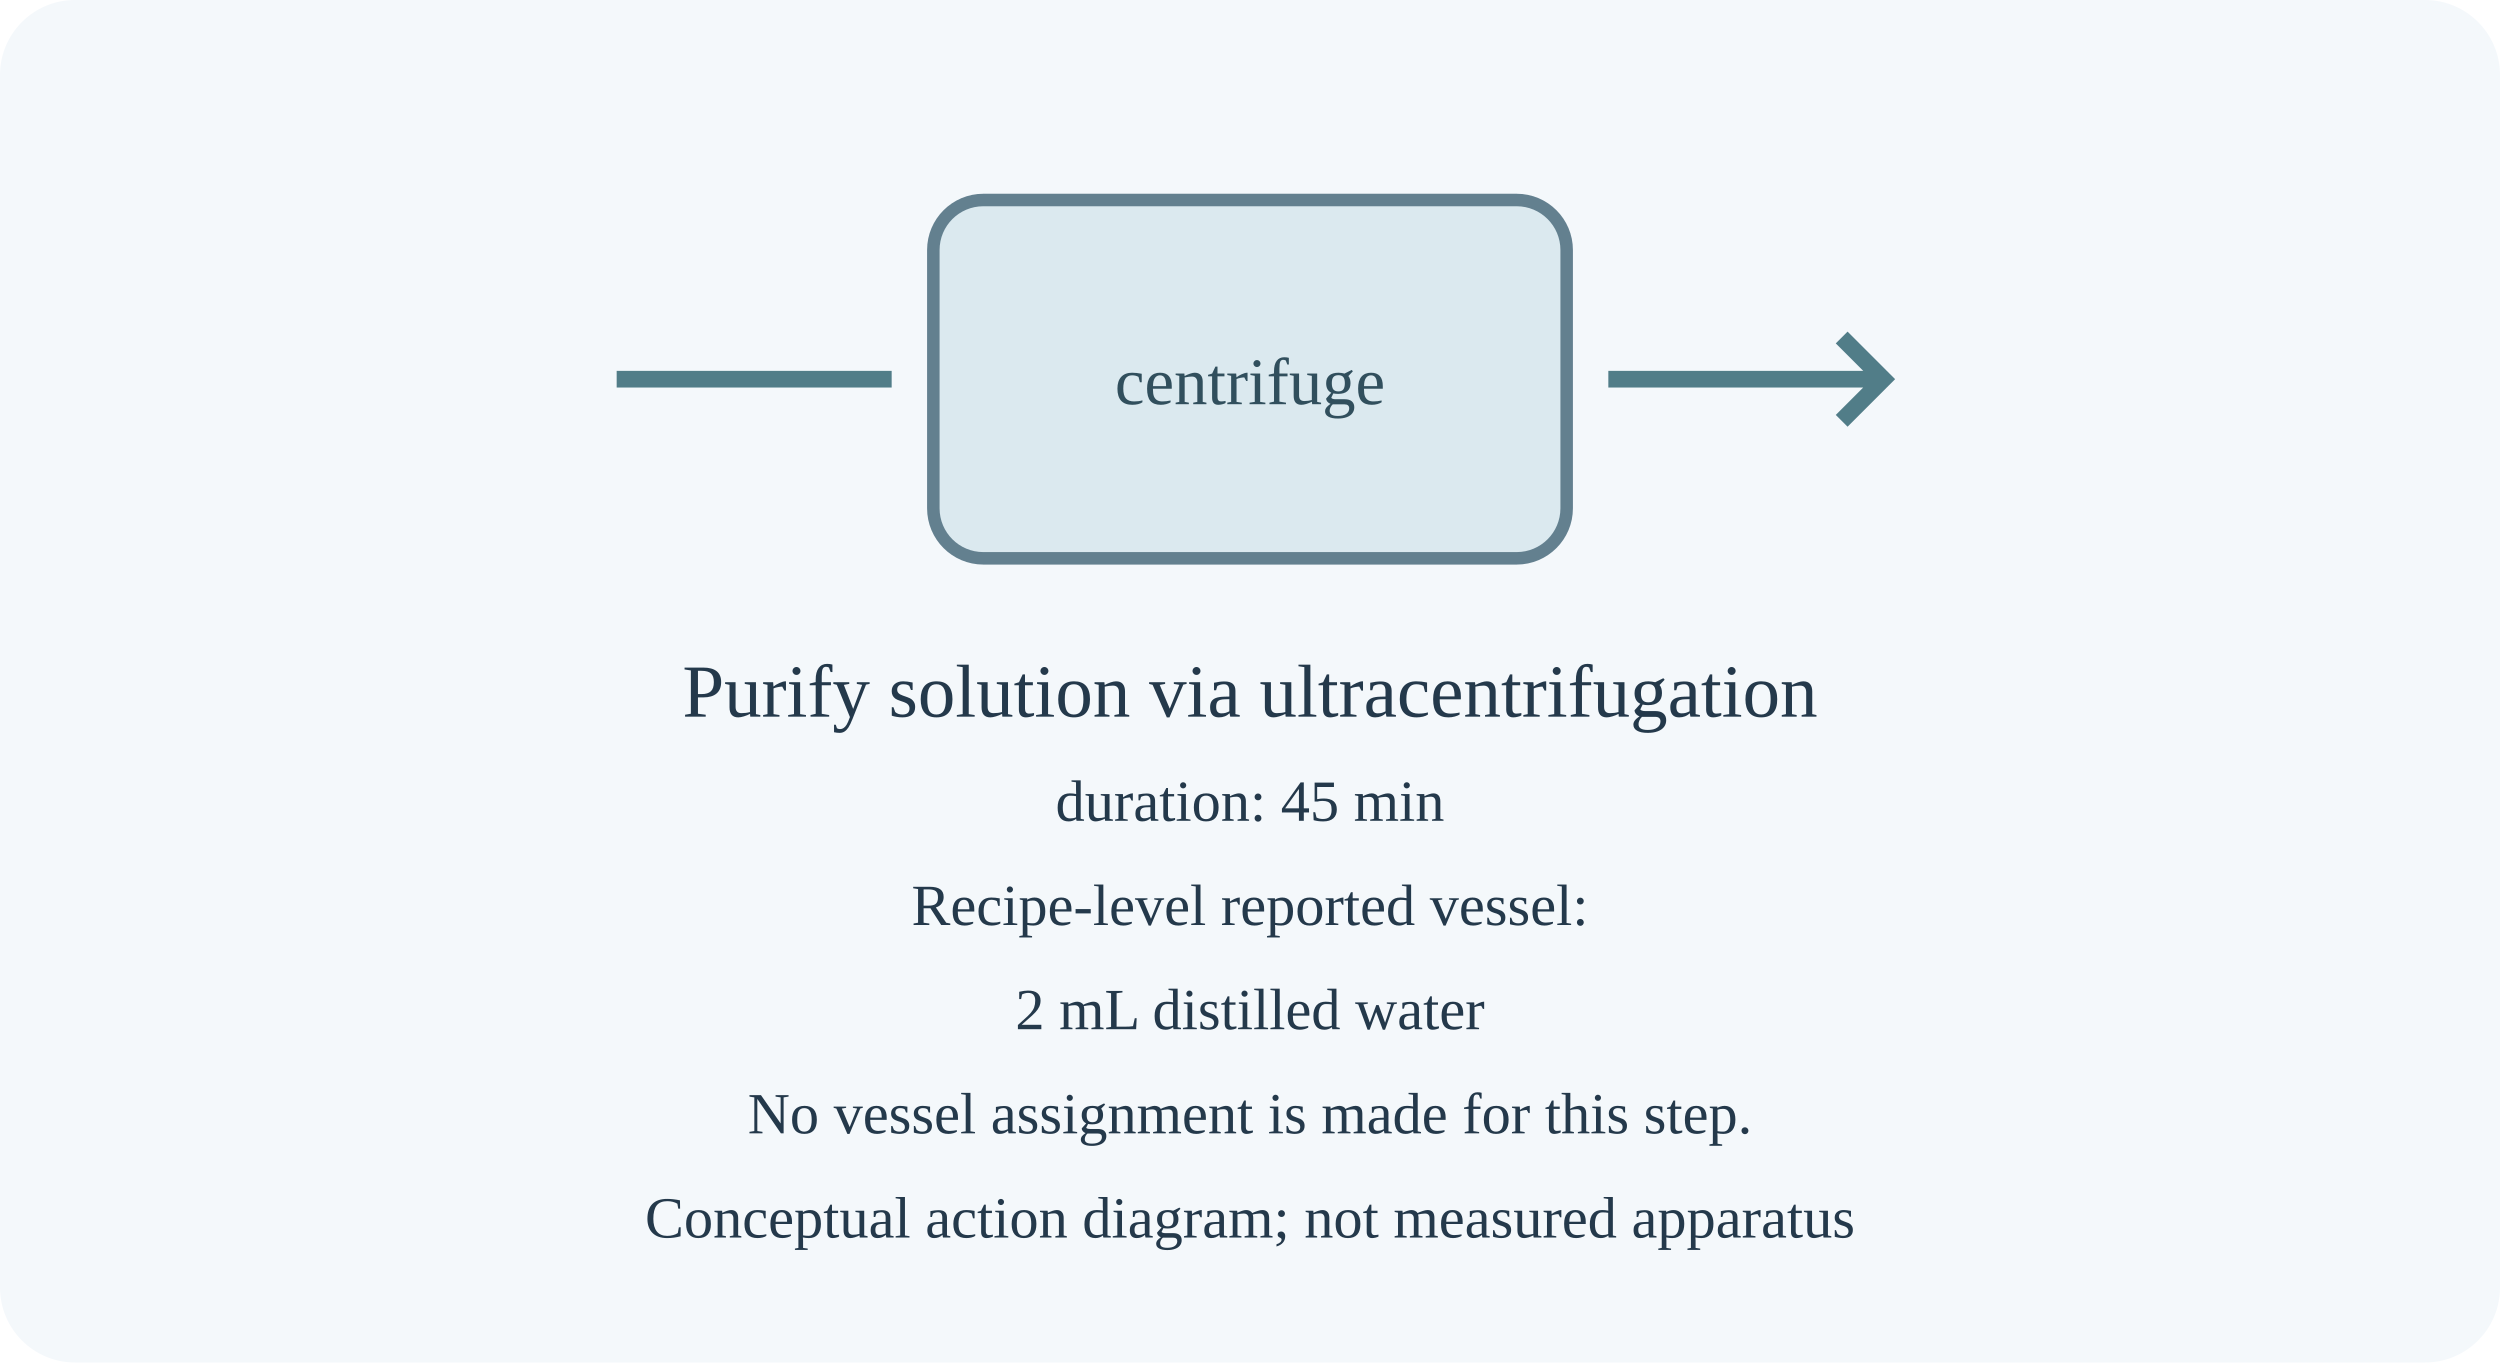
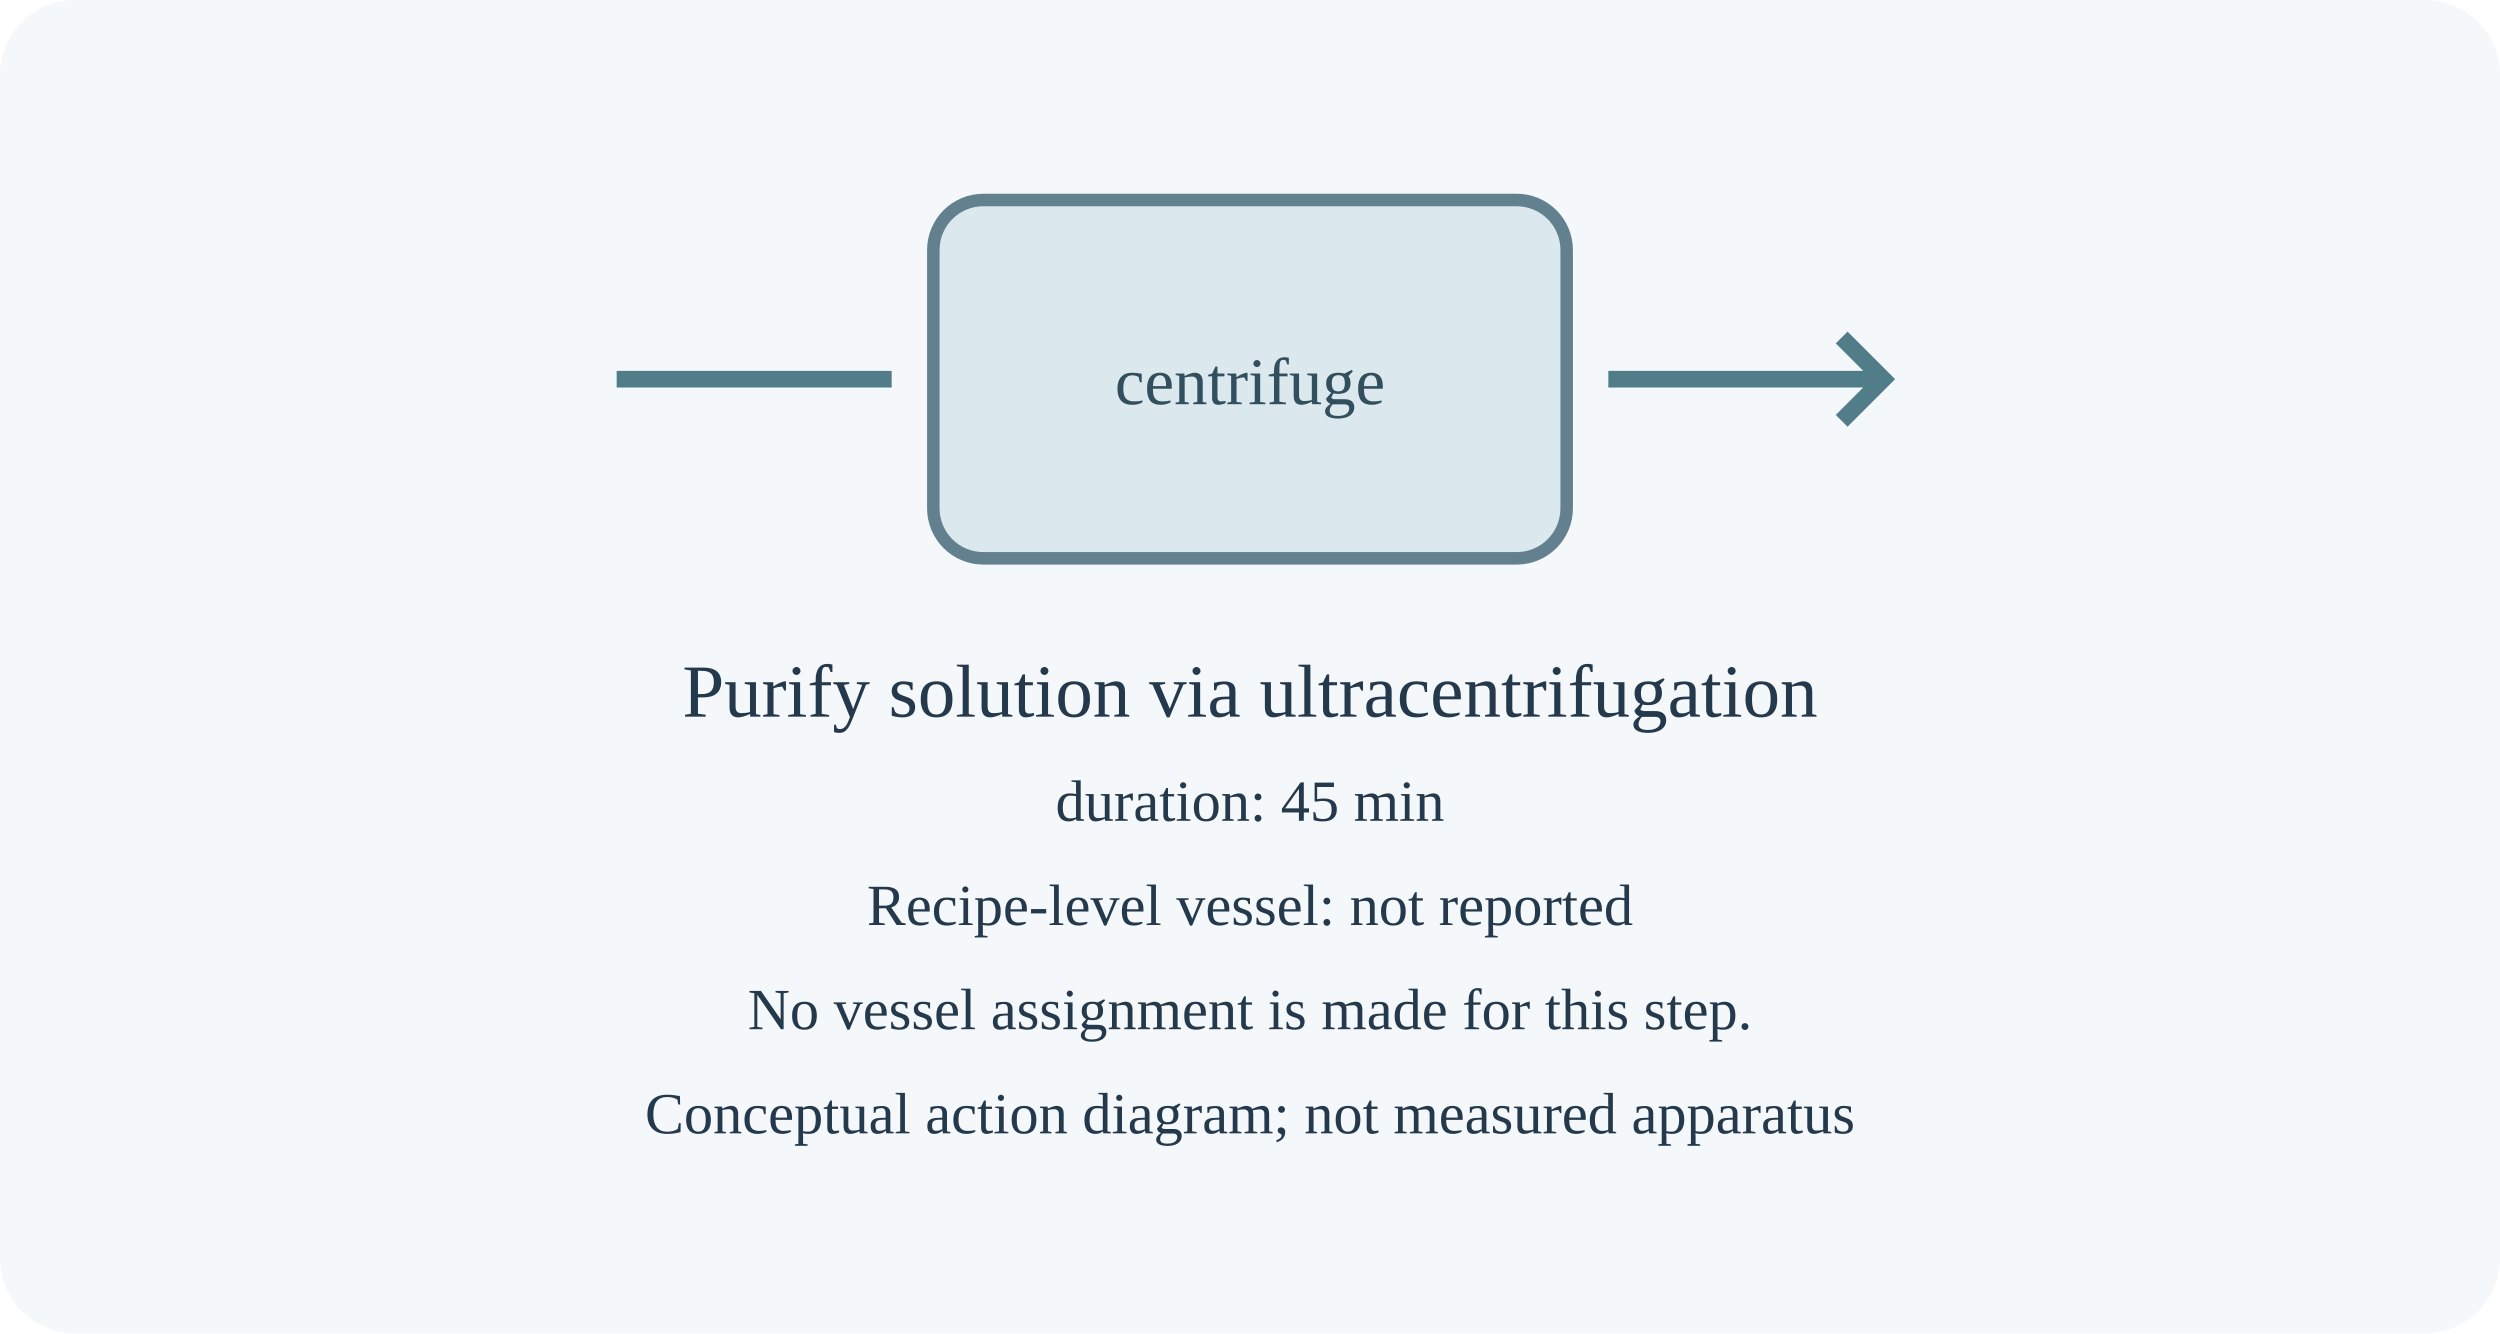
- <svg xmlns="http://www.w3.org/2000/svg" viewBox="0 0 600 327" role="img" aria-labelledby="title desc">
-   <rect width="600" height="327" rx="18" fill="#f4f8fb" />
+ <svg xmlns="http://www.w3.org/2000/svg" viewBox="0 0 600 320" role="img" aria-labelledby="title desc">
+   <rect width="600" height="320" rx="18" fill="#f4f8fb" />
  <rect x="224" y="48" width="152" height="86" rx="12" fill="#dbe9ef" stroke="#63808f" stroke-width="3" />
  <path d="M148 91H214M386 91H452M442 81L452 91 442 101" fill="none" stroke="#517d88" stroke-width="4" />
  <text x="300" y="97" text-anchor="middle" font-size="16" fill="#314f5d">centrifuge</text>
  <text x="300" y="172" text-anchor="middle" font-size="18" fill="#24394b">Purify solution via ultracentrifugation</text>
  <text x="300" y="197" text-anchor="middle" font-size="14" fill="#24394b">duration: 45 min</text>
-   <text x="300" y="222" text-anchor="middle" font-size="14" fill="#24394b">Recipe-level reported vessel:</text>
-   <text x="300" y="247" text-anchor="middle" font-size="14" fill="#24394b">2 mL distilled water</text>
-   <text x="300" y="272" text-anchor="middle" font-size="14" fill="#24394b">No vessel assignment is made for this step.</text>
-   <text x="300" y="297" text-anchor="middle" font-size="14" fill="#24394b">Conceptual action diagram; not measured apparatus</text>
+   <text x="300" y="222" text-anchor="middle" font-size="14" fill="#24394b">Recipe-level vessel: not reported</text>
+   <text x="300" y="247" text-anchor="middle" font-size="14" fill="#24394b">No vessel assignment is made for this step.</text>
+   <text x="300" y="272" text-anchor="middle" font-size="14" fill="#24394b">Conceptual action diagram; not measured apparatus</text>
</svg>
